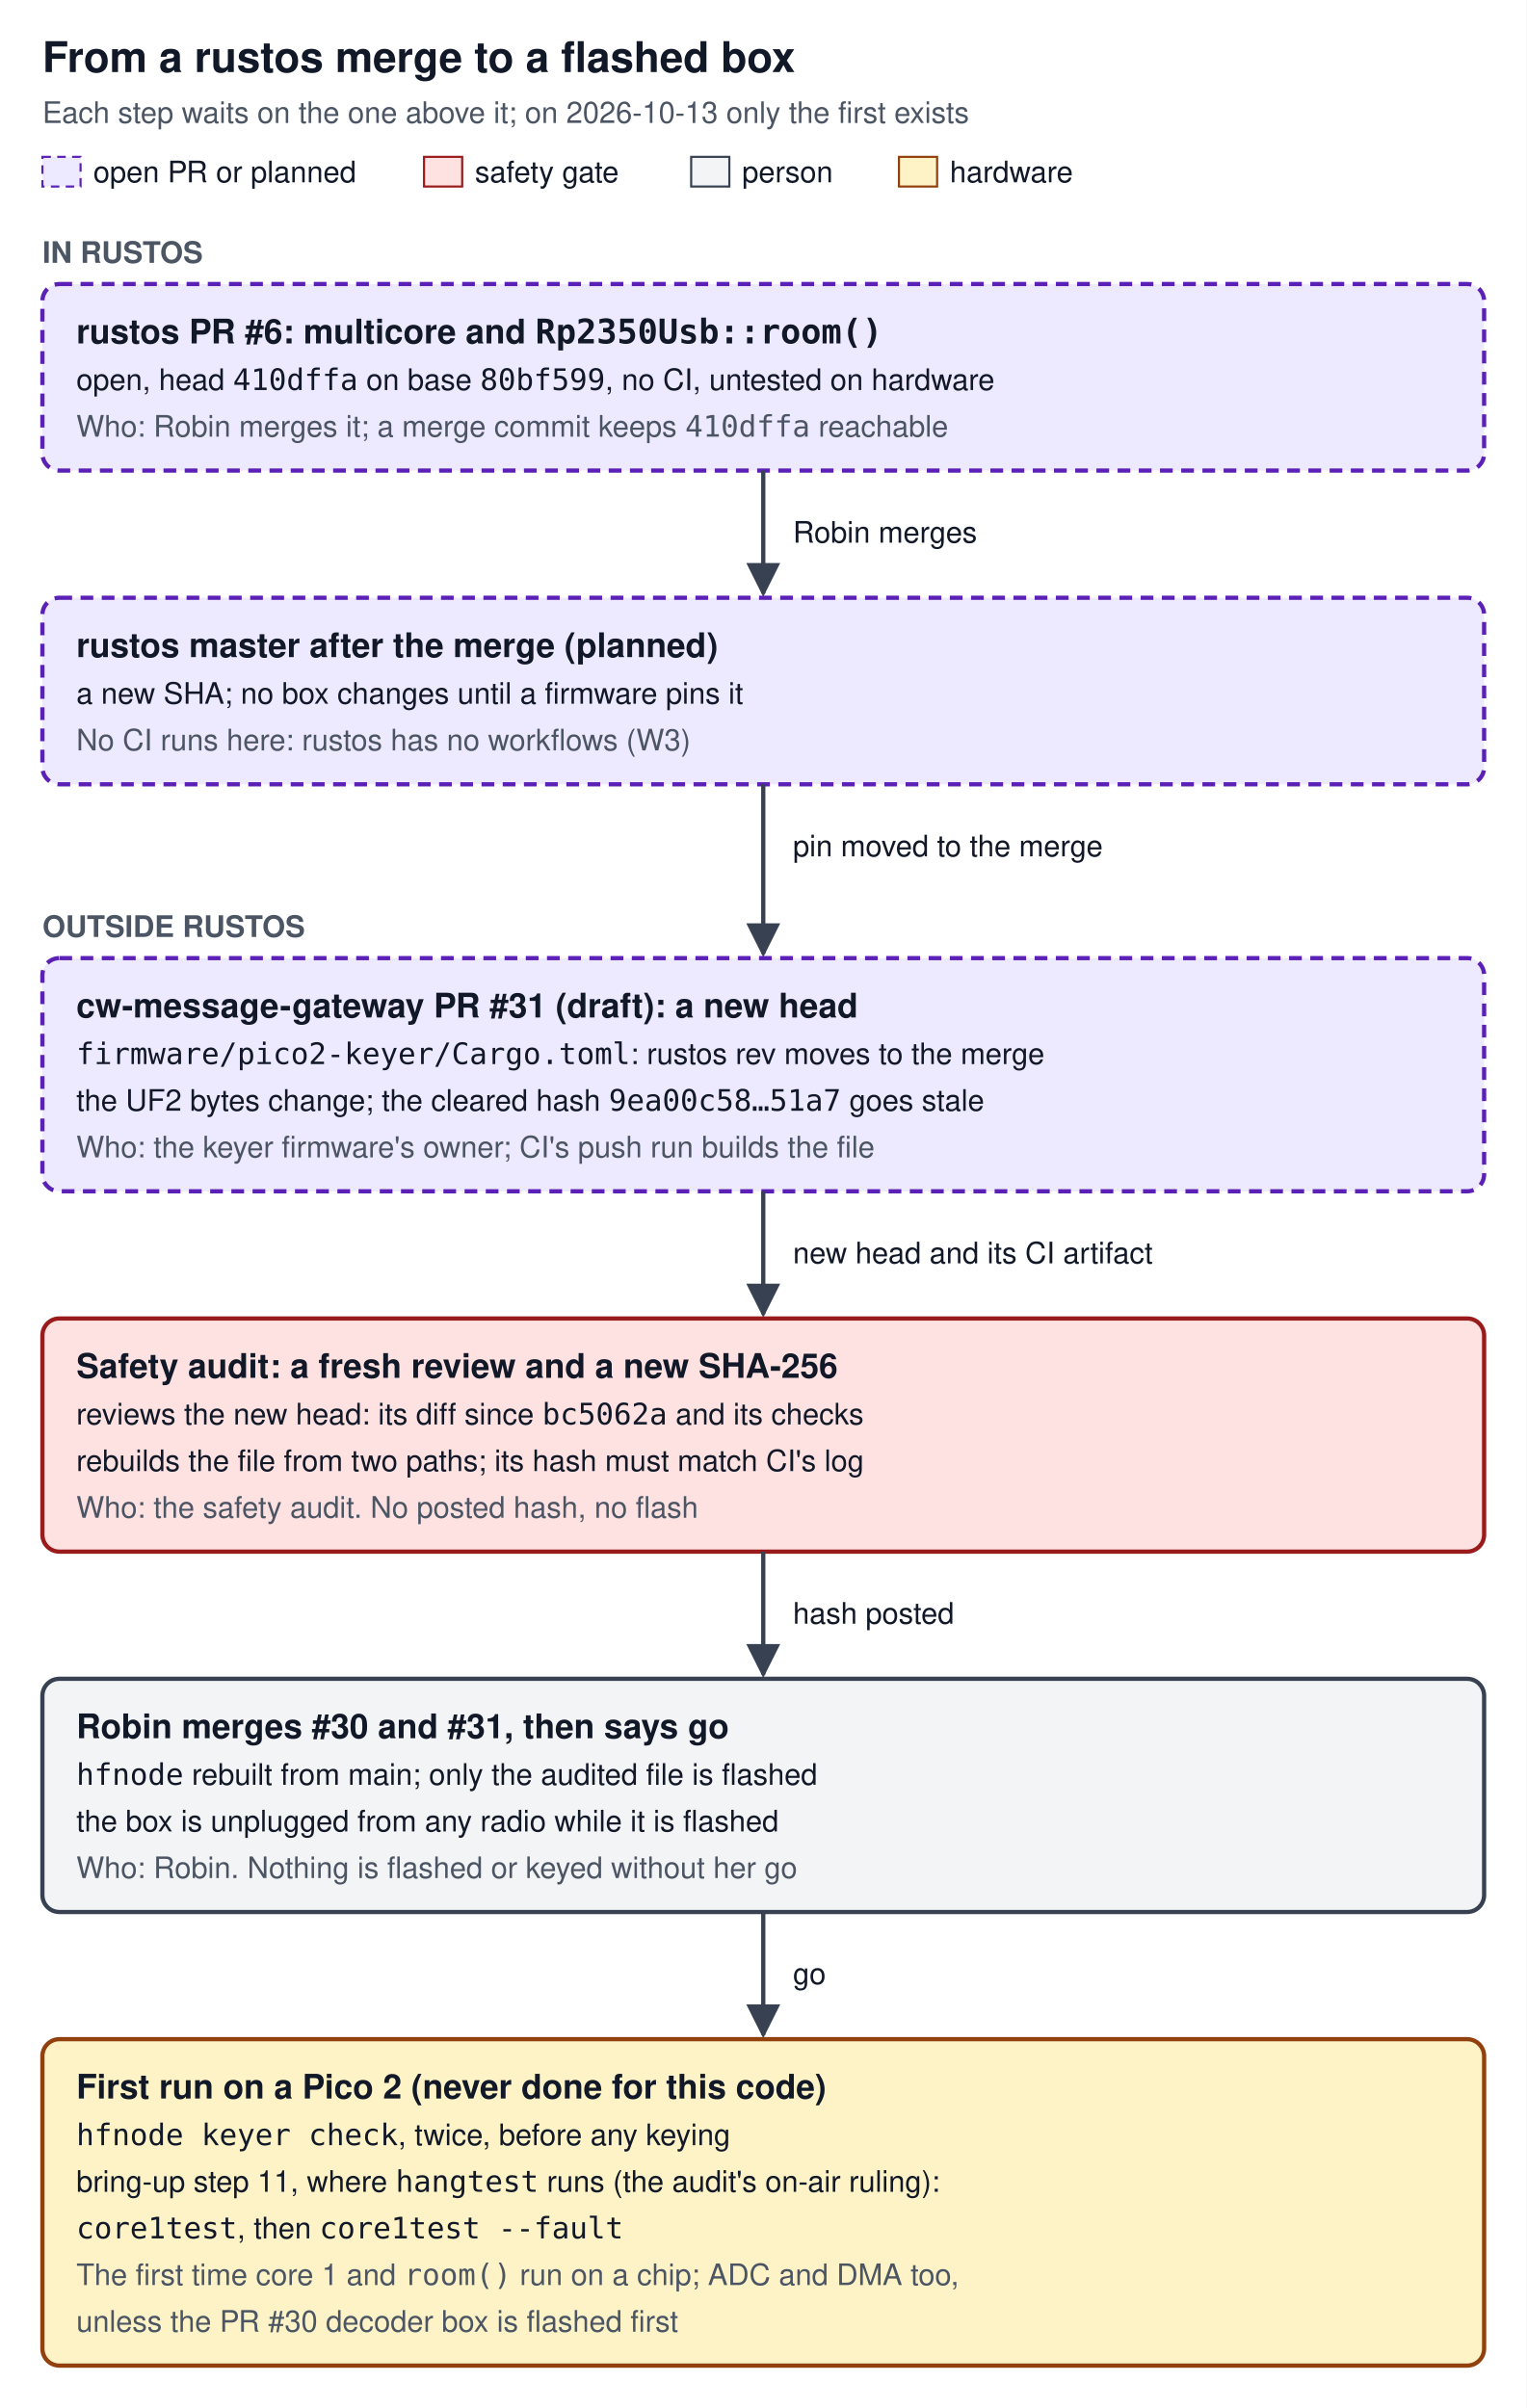
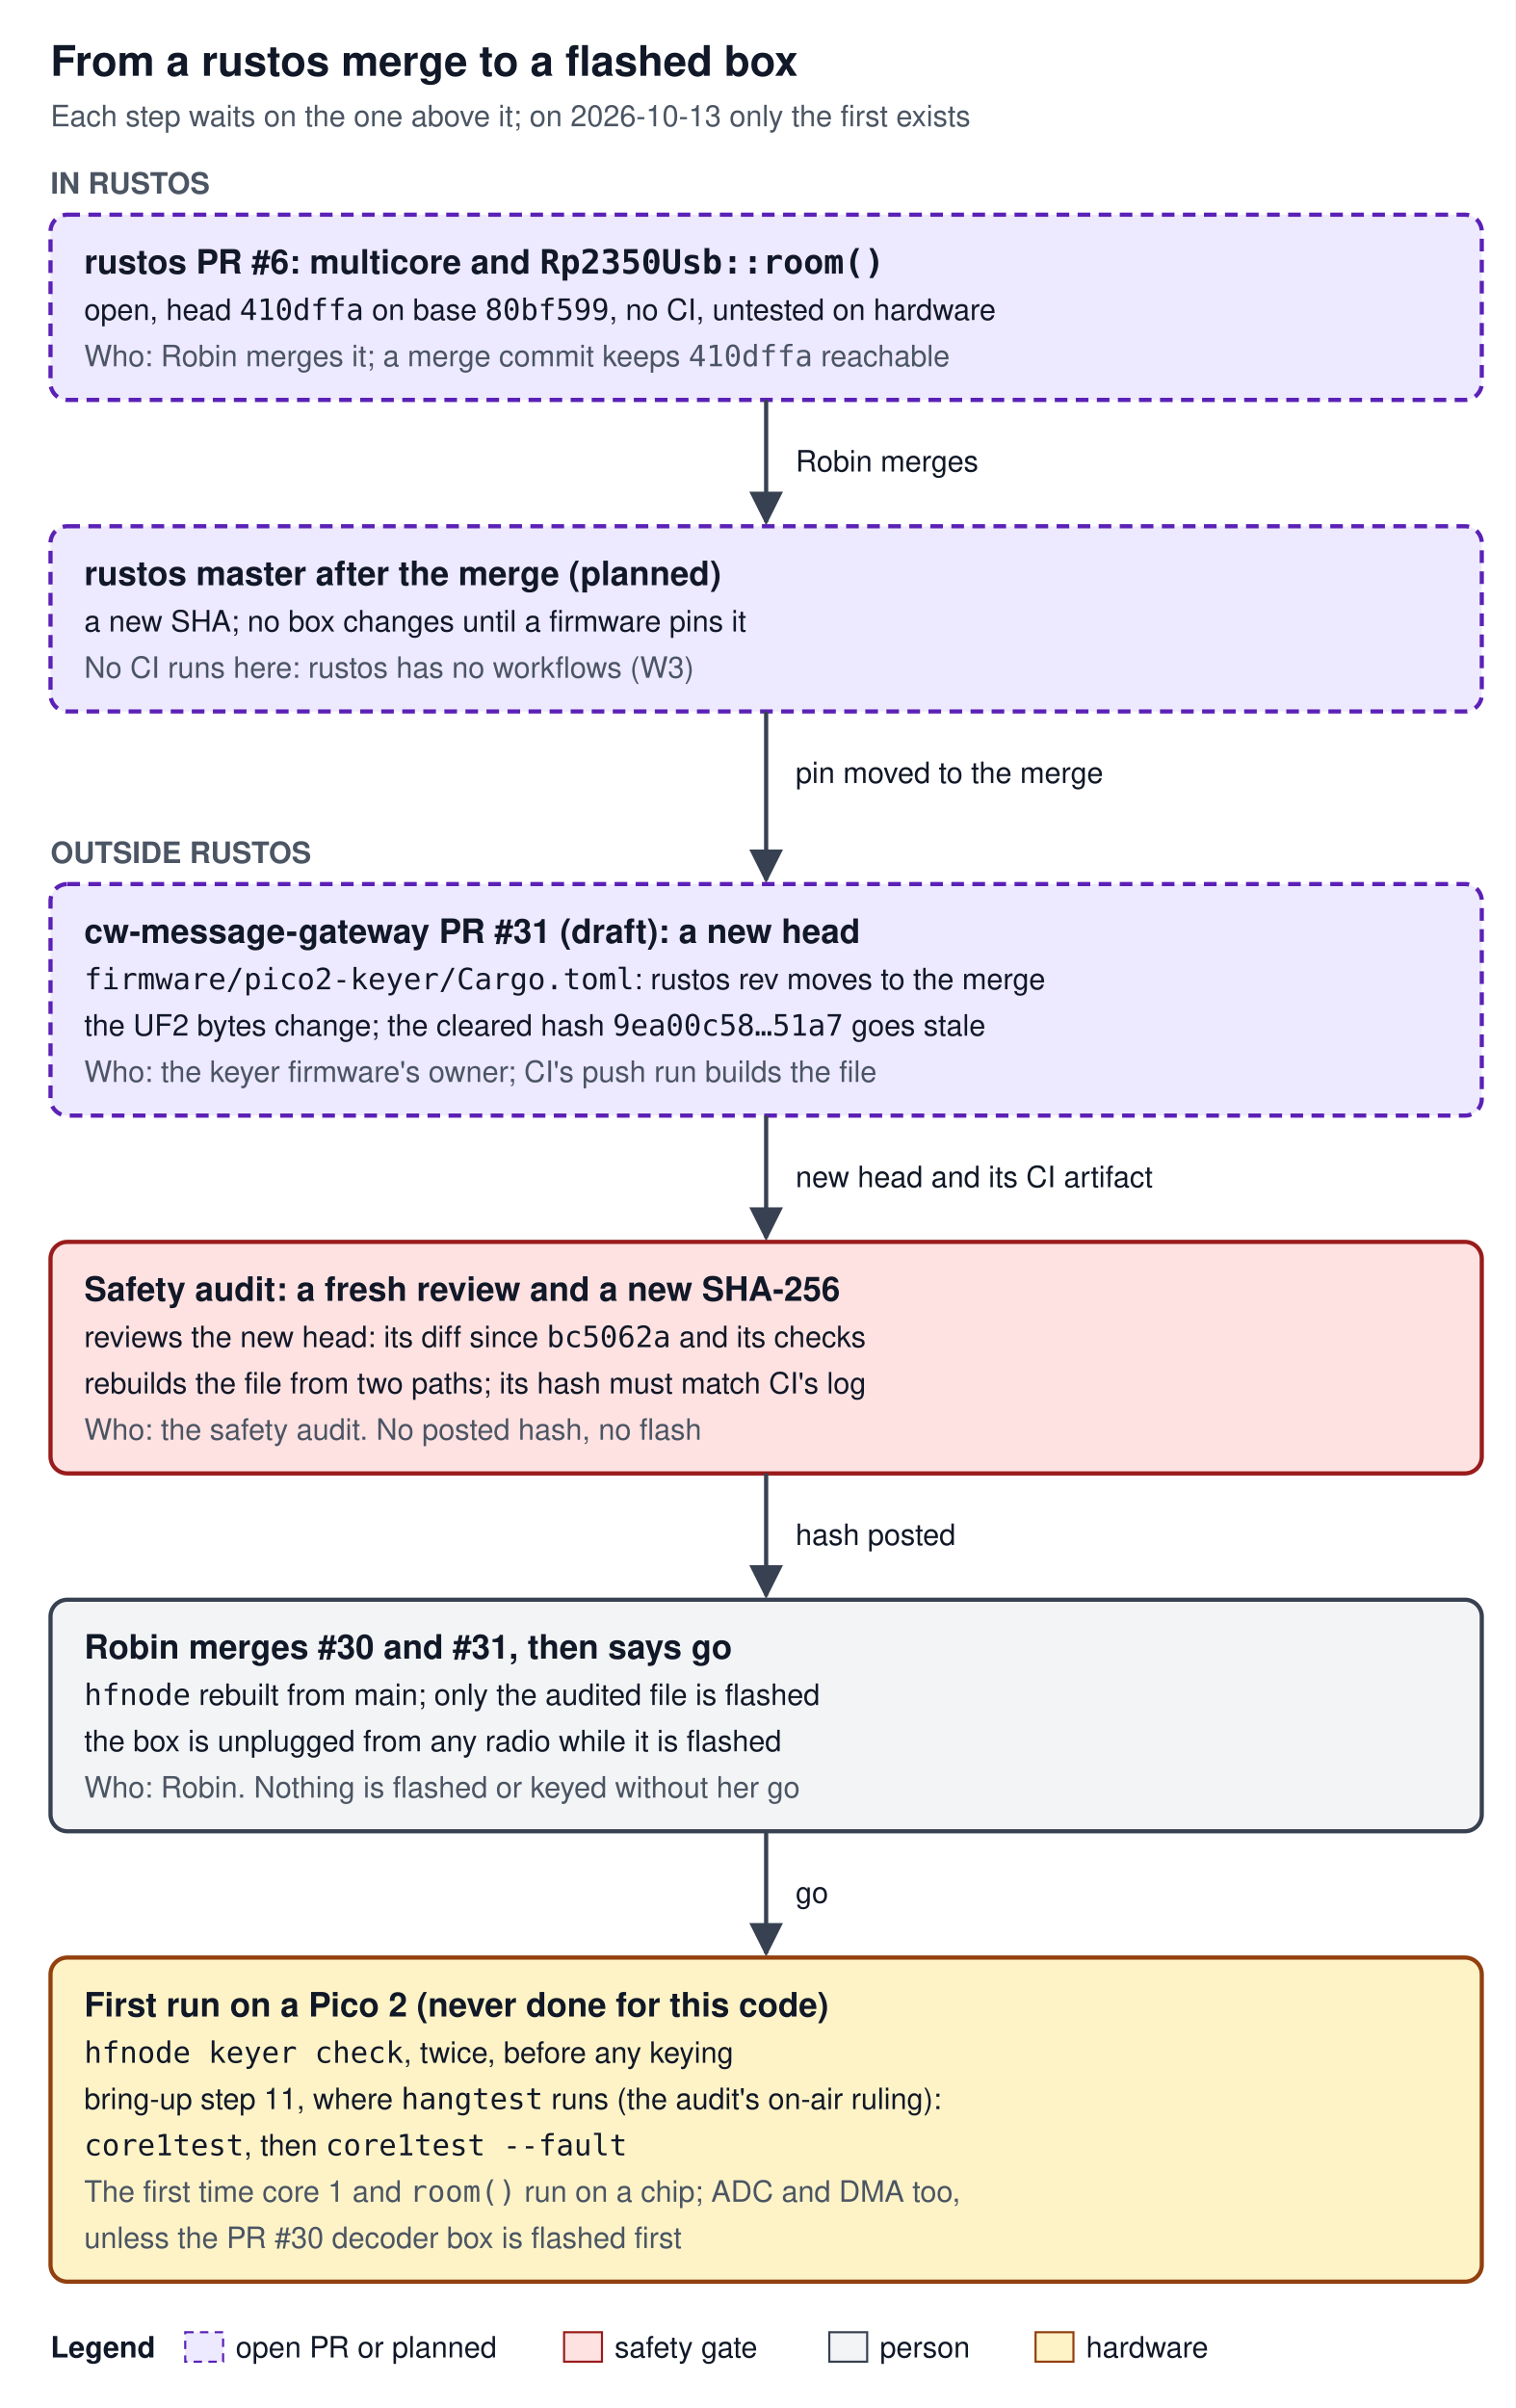
- <svg xmlns="http://www.w3.org/2000/svg" viewBox="0 0 720 1136" width="720" height="1136" font-family="Helvetica, Arial, 'Liberation Sans', sans-serif" font-size="16" fill="#111827">
+ <svg xmlns="http://www.w3.org/2000/svg" viewBox="0 0 720 1144" width="720" height="1144" font-family="Helvetica, Arial, 'Liberation Sans', sans-serif" font-size="16" fill="#111827">
  <defs>
    <marker id="r09-arrow" viewBox="0 0 10 10" refX="9" refY="5" markerWidth="8" markerHeight="8" orient="auto-start-reverse">
      <path d="M0,0 L10,5 L0,10 z" fill="#374151" />
    </marker>
  </defs>
-   <rect x="0" y="0" width="720" height="1136" fill="#ffffff" />
-   <text x="20" y="34" font-size="20" font-weight="bold">From a rustos merge to a flashed box</text>
-   <text x="20" y="58" font-size="14" fill="#4b5563">Each step waits on the one above it; on 2026-10-13 only the first exists</text>
-   <rect x="20" y="74" width="18" height="14" fill="#ede9fe" stroke="#5b21b6" stroke-dasharray="4 3" />
-   <text x="44" y="86" font-size="14">open PR or planned</text>
-   <rect x="200" y="74" width="18" height="14" fill="#fee2e2" stroke="#991b1b" />
-   <text x="224" y="86" font-size="14">safety gate</text>
-   <rect x="326" y="74" width="18" height="14" fill="#f3f4f6" stroke="#374151" />
-   <text x="350" y="86" font-size="14">person</text>
-   <rect x="424" y="74" width="18" height="14" fill="#fef3c7" stroke="#92400e" />
-   <text x="448" y="86" font-size="14">hardware</text>
-   <text x="20" y="124" font-size="14" font-weight="bold" fill="#4b5563">IN RUSTOS</text>
-   <rect x="20" y="134" width="680" height="88" rx="8" fill="#ede9fe" stroke="#5b21b6" stroke-width="2" stroke-dasharray="6 4" />
-   <text x="36" y="162" font-weight="bold">rustos PR #6: multicore and <tspan font-family="Menlo, Consolas, 'DejaVu Sans Mono', monospace">Rp2350Usb::room()</tspan>
+   <rect x="0" y="0" width="720" height="1144" fill="#ffffff" />
+   <text x="24" y="36" font-size="20" font-weight="bold">From a rustos merge to a flashed box</text>
+   <text x="24" y="60" font-size="14" fill="#4b5563">Each step waits on the one above it; on 2026-10-13 only the first exists</text>
+   <text x="24" y="92" font-size="14" font-weight="bold" fill="#4b5563">IN RUSTOS</text>
+   <rect x="24" y="102" width="680" height="88" rx="8" fill="#ede9fe" stroke="#5b21b6" stroke-width="2" stroke-dasharray="6 4" />
+   <text x="40" y="130" font-weight="bold">rustos PR #6: multicore and <tspan font-family="Menlo, Consolas, 'DejaVu Sans Mono', monospace">Rp2350Usb::room()</tspan>
  </text>
-   <text x="36" y="184" font-size="14">open, head <tspan font-family="Menlo, Consolas, 'DejaVu Sans Mono', monospace">410dffa</tspan> on base <tspan font-family="Menlo, Consolas, 'DejaVu Sans Mono', monospace">80bf599</tspan>, no CI, untested on hardware</text>
-   <text x="36" y="206" font-size="14" fill="#4b5563">Who: Robin merges it; a merge commit keeps <tspan font-family="Menlo, Consolas, 'DejaVu Sans Mono', monospace">410dffa</tspan> reachable</text>
-   <line x1="360" y1="222" x2="360" y2="280" stroke="#374151" stroke-width="2" marker-end="url(#r09-arrow)" />
-   <text x="374" y="256" font-size="14">Robin merges</text>
-   <rect x="20" y="282" width="680" height="88" rx="8" fill="#ede9fe" stroke="#5b21b6" stroke-width="2" stroke-dasharray="6 4" />
-   <text x="36" y="310" font-weight="bold">rustos master after the merge (planned)</text>
-   <text x="36" y="332" font-size="14">a new SHA; no box changes until a firmware pins it</text>
-   <text x="36" y="354" font-size="14" fill="#4b5563">No CI runs here: rustos has no workflows (W3)</text>
-   <line x1="360" y1="370" x2="360" y2="450" stroke="#374151" stroke-width="2" marker-end="url(#r09-arrow)" />
-   <text x="374" y="404" font-size="14">pin moved to the merge</text>
-   <text x="20" y="442" font-size="14" font-weight="bold" fill="#4b5563">OUTSIDE RUSTOS</text>
-   <rect x="20" y="452" width="680" height="110" rx="8" fill="#ede9fe" stroke="#5b21b6" stroke-width="2" stroke-dasharray="6 4" />
-   <text x="36" y="480" font-weight="bold">cw-message-gateway PR #31 (draft): a new head</text>
-   <text x="36" y="502" font-size="14">
+   <text x="40" y="152" font-size="14">open, head <tspan font-family="Menlo, Consolas, 'DejaVu Sans Mono', monospace">410dffa</tspan> on base <tspan font-family="Menlo, Consolas, 'DejaVu Sans Mono', monospace">80bf599</tspan>, no CI, untested on hardware</text>
+   <text x="40" y="174" font-size="14" fill="#4b5563">Who: Robin merges it; a merge commit keeps <tspan font-family="Menlo, Consolas, 'DejaVu Sans Mono', monospace">410dffa</tspan> reachable</text>
+   <line x1="364" y1="190" x2="364" y2="248" stroke="#374151" stroke-width="2" marker-end="url(#r09-arrow)" />
+   <text x="378" y="224" font-size="14">Robin merges</text>
+   <rect x="24" y="250" width="680" height="88" rx="8" fill="#ede9fe" stroke="#5b21b6" stroke-width="2" stroke-dasharray="6 4" />
+   <text x="40" y="278" font-weight="bold">rustos master after the merge (planned)</text>
+   <text x="40" y="300" font-size="14">a new SHA; no box changes until a firmware pins it</text>
+   <text x="40" y="322" font-size="14" fill="#4b5563">No CI runs here: rustos has no workflows (W3)</text>
+   <line x1="364" y1="338" x2="364" y2="418" stroke="#374151" stroke-width="2" marker-end="url(#r09-arrow)" />
+   <text x="378" y="372" font-size="14">pin moved to the merge</text>
+   <text x="24" y="410" font-size="14" font-weight="bold" fill="#4b5563">OUTSIDE RUSTOS</text>
+   <rect x="24" y="420" width="680" height="110" rx="8" fill="#ede9fe" stroke="#5b21b6" stroke-width="2" stroke-dasharray="6 4" />
+   <text x="40" y="448" font-weight="bold">cw-message-gateway PR #31 (draft): a new head</text>
+   <text x="40" y="470" font-size="14">
    <tspan font-family="Menlo, Consolas, 'DejaVu Sans Mono', monospace">firmware/pico2-keyer/Cargo.toml</tspan>: rustos rev moves to the merge</text>
-   <text x="36" y="524" font-size="14">the UF2 bytes change; the cleared hash <tspan font-family="Menlo, Consolas, 'DejaVu Sans Mono', monospace">9ea00c58…51a7</tspan> goes stale</text>
-   <text x="36" y="546" font-size="14" fill="#4b5563">Who: the keyer firmware's owner; CI's push run builds the file</text>
-   <line x1="360" y1="562" x2="360" y2="620" stroke="#374151" stroke-width="2" marker-end="url(#r09-arrow)" />
-   <text x="374" y="596" font-size="14">new head and its CI artifact</text>
-   <rect x="20" y="622" width="680" height="110" rx="8" fill="#fee2e2" stroke="#991b1b" stroke-width="2" />
-   <text x="36" y="650" font-weight="bold">Safety audit: a fresh review and a new SHA-256</text>
-   <text x="36" y="672" font-size="14">reviews the new head: its diff since <tspan font-family="Menlo, Consolas, 'DejaVu Sans Mono', monospace">bc5062a</tspan> and its checks</text>
-   <text x="36" y="694" font-size="14">rebuilds the file from two paths; its hash must match CI's log</text>
-   <text x="36" y="716" font-size="14" fill="#4b5563">Who: the safety audit. No posted hash, no flash</text>
-   <line x1="360" y1="732" x2="360" y2="790" stroke="#374151" stroke-width="2" marker-end="url(#r09-arrow)" />
-   <text x="374" y="766" font-size="14">hash posted</text>
-   <rect x="20" y="792" width="680" height="110" rx="8" fill="#f3f4f6" stroke="#374151" stroke-width="2" />
-   <text x="36" y="820" font-weight="bold">Robin merges #30 and #31, then says go</text>
-   <text x="36" y="842" font-size="14">
+   <text x="40" y="492" font-size="14">the UF2 bytes change; the cleared hash <tspan font-family="Menlo, Consolas, 'DejaVu Sans Mono', monospace">9ea00c58…51a7</tspan> goes stale</text>
+   <text x="40" y="514" font-size="14" fill="#4b5563">Who: the keyer firmware's owner; CI's push run builds the file</text>
+   <line x1="364" y1="530" x2="364" y2="588" stroke="#374151" stroke-width="2" marker-end="url(#r09-arrow)" />
+   <text x="378" y="564" font-size="14">new head and its CI artifact</text>
+   <rect x="24" y="590" width="680" height="110" rx="8" fill="#fee2e2" stroke="#991b1b" stroke-width="2" />
+   <text x="40" y="618" font-weight="bold">Safety audit: a fresh review and a new SHA-256</text>
+   <text x="40" y="640" font-size="14">reviews the new head: its diff since <tspan font-family="Menlo, Consolas, 'DejaVu Sans Mono', monospace">bc5062a</tspan> and its checks</text>
+   <text x="40" y="662" font-size="14">rebuilds the file from two paths; its hash must match CI's log</text>
+   <text x="40" y="684" font-size="14" fill="#4b5563">Who: the safety audit. No posted hash, no flash</text>
+   <line x1="364" y1="700" x2="364" y2="758" stroke="#374151" stroke-width="2" marker-end="url(#r09-arrow)" />
+   <text x="378" y="734" font-size="14">hash posted</text>
+   <rect x="24" y="760" width="680" height="110" rx="8" fill="#f3f4f6" stroke="#374151" stroke-width="2" />
+   <text x="40" y="788" font-weight="bold">Robin merges #30 and #31, then says go</text>
+   <text x="40" y="810" font-size="14">
    <tspan font-family="Menlo, Consolas, 'DejaVu Sans Mono', monospace">hfnode</tspan> rebuilt from main; only the audited file is flashed</text>
-   <text x="36" y="864" font-size="14">the box is unplugged from any radio while it is flashed</text>
-   <text x="36" y="886" font-size="14" fill="#4b5563">Who: Robin. Nothing is flashed or keyed without her go</text>
-   <line x1="360" y1="902" x2="360" y2="960" stroke="#374151" stroke-width="2" marker-end="url(#r09-arrow)" />
-   <text x="374" y="936" font-size="14">go</text>
-   <rect x="20" y="962" width="680" height="154" rx="8" fill="#fef3c7" stroke="#92400e" stroke-width="2" />
-   <text x="36" y="990" font-weight="bold">First run on a Pico 2 (never done for this code)</text>
-   <text x="36" y="1012" font-size="14">
+   <text x="40" y="832" font-size="14">the box is unplugged from any radio while it is flashed</text>
+   <text x="40" y="854" font-size="14" fill="#4b5563">Who: Robin. Nothing is flashed or keyed without her go</text>
+   <line x1="364" y1="870" x2="364" y2="928" stroke="#374151" stroke-width="2" marker-end="url(#r09-arrow)" />
+   <text x="378" y="904" font-size="14">go</text>
+   <rect x="24" y="930" width="680" height="154" rx="8" fill="#fef3c7" stroke="#92400e" stroke-width="2" />
+   <text x="40" y="958" font-weight="bold">First run on a Pico 2 (never done for this code)</text>
+   <text x="40" y="980" font-size="14">
    <tspan font-family="Menlo, Consolas, 'DejaVu Sans Mono', monospace">hfnode keyer check</tspan>, twice, before any keying</text>
-   <text x="36" y="1034" font-size="14">bring-up step 11, where <tspan font-family="Menlo, Consolas, 'DejaVu Sans Mono', monospace">hangtest</tspan> runs (the audit's on-air ruling):</text>
-   <text x="36" y="1056" font-size="14">
+   <text x="40" y="1002" font-size="14">bring-up step 11, where <tspan font-family="Menlo, Consolas, 'DejaVu Sans Mono', monospace">hangtest</tspan> runs (the audit's on-air ruling):</text>
+   <text x="40" y="1024" font-size="14">
    <tspan font-family="Menlo, Consolas, 'DejaVu Sans Mono', monospace">core1test</tspan>, then <tspan font-family="Menlo, Consolas, 'DejaVu Sans Mono', monospace">core1test --fault</tspan>
  </text>
-   <text x="36" y="1078" font-size="14" fill="#4b5563">The first time core 1 and <tspan font-family="Menlo, Consolas, 'DejaVu Sans Mono', monospace">room()</tspan> run on a chip; ADC and DMA too,</text>
-   <text x="36" y="1100" font-size="14" fill="#4b5563">unless the PR #30 decoder box is flashed first</text>
+   <text x="40" y="1046" font-size="14" fill="#4b5563">The first time core 1 and <tspan font-family="Menlo, Consolas, 'DejaVu Sans Mono', monospace">room()</tspan> run on a chip; ADC and DMA too,</text>
+   <text x="40" y="1068" font-size="14" fill="#4b5563">unless the PR #30 decoder box is flashed first</text>
+   <text x="24" y="1120" font-size="14" font-weight="bold">Legend</text>
+   <rect x="88" y="1108" width="18" height="14" fill="#ede9fe" stroke="#5b21b6" stroke-dasharray="4 3" />
+   <text x="112" y="1120" font-size="14">open PR or planned</text>
+   <rect x="268" y="1108" width="18" height="14" fill="#fee2e2" stroke="#991b1b" />
+   <text x="292" y="1120" font-size="14">safety gate</text>
+   <rect x="394" y="1108" width="18" height="14" fill="#f3f4f6" stroke="#374151" />
+   <text x="418" y="1120" font-size="14">person</text>
+   <rect x="492" y="1108" width="18" height="14" fill="#fef3c7" stroke="#92400e" />
+   <text x="516" y="1120" font-size="14">hardware</text>
</svg>
